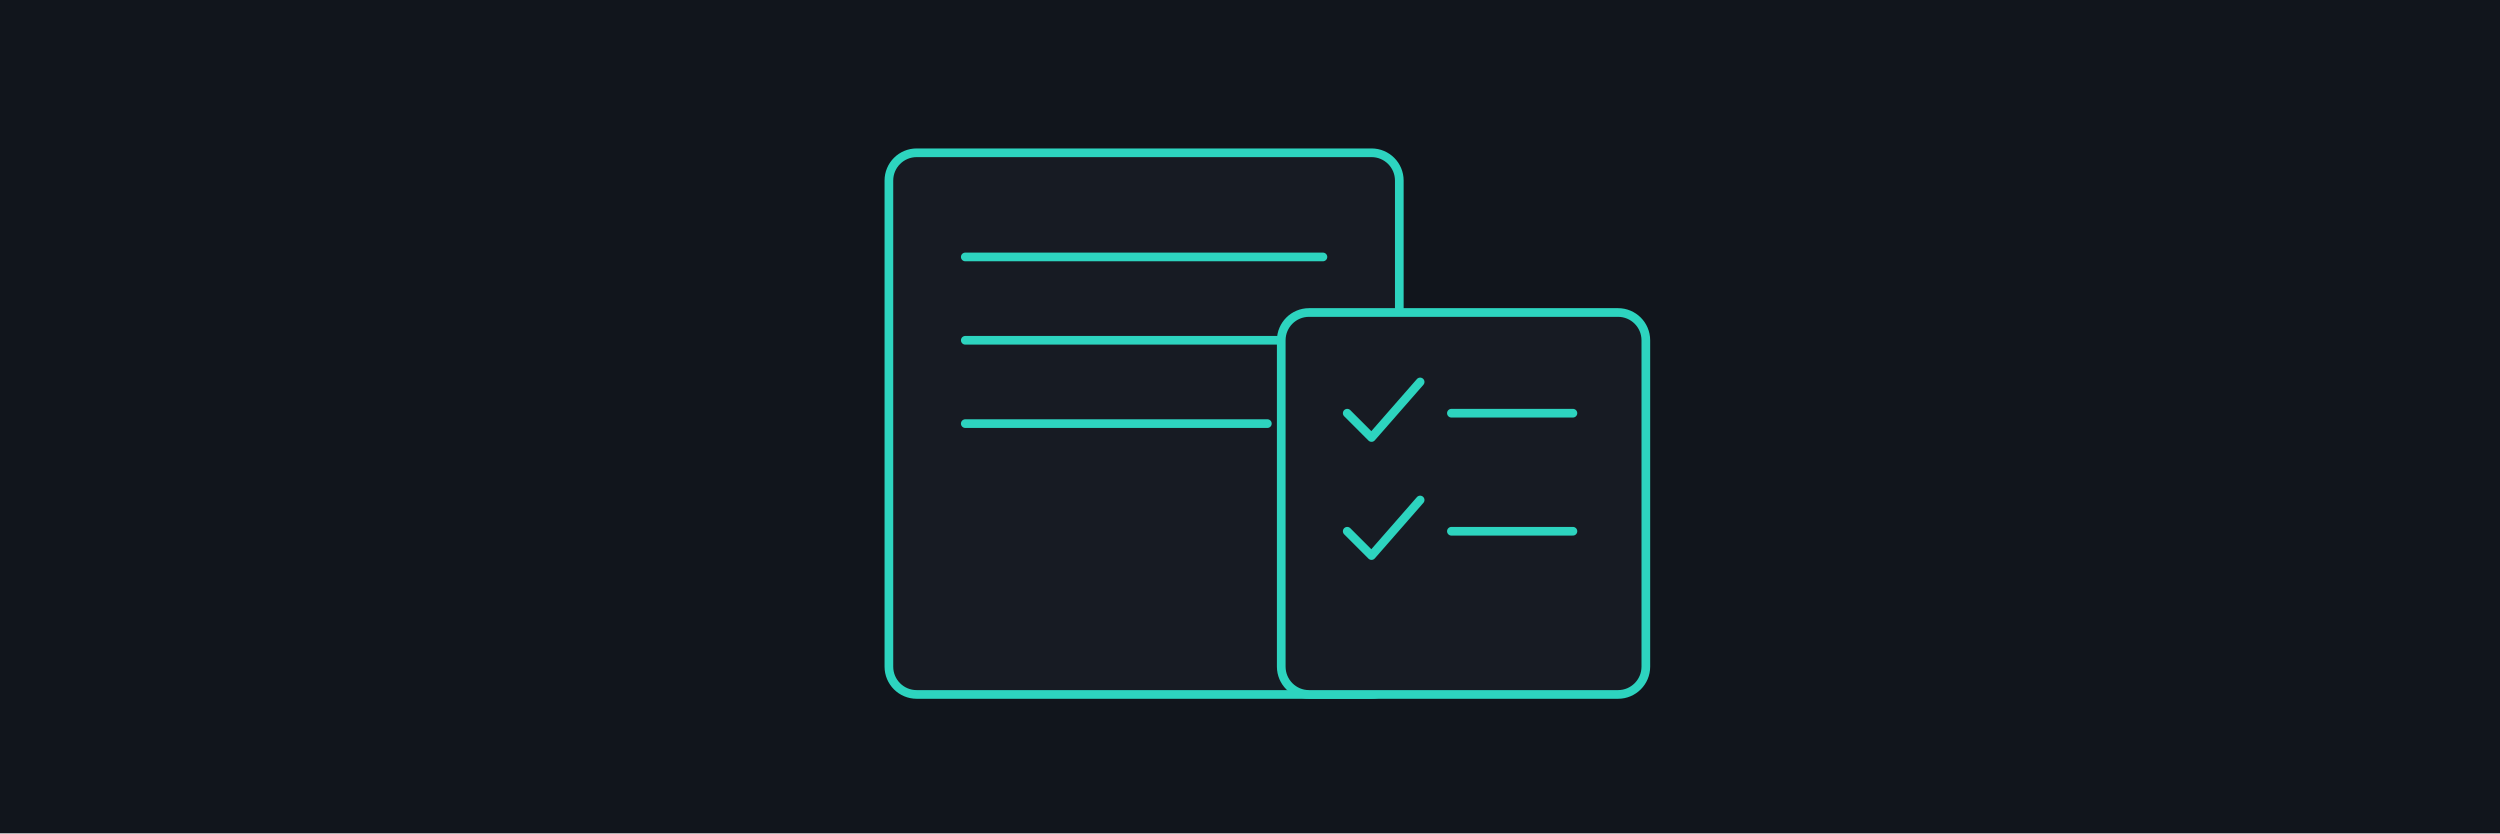
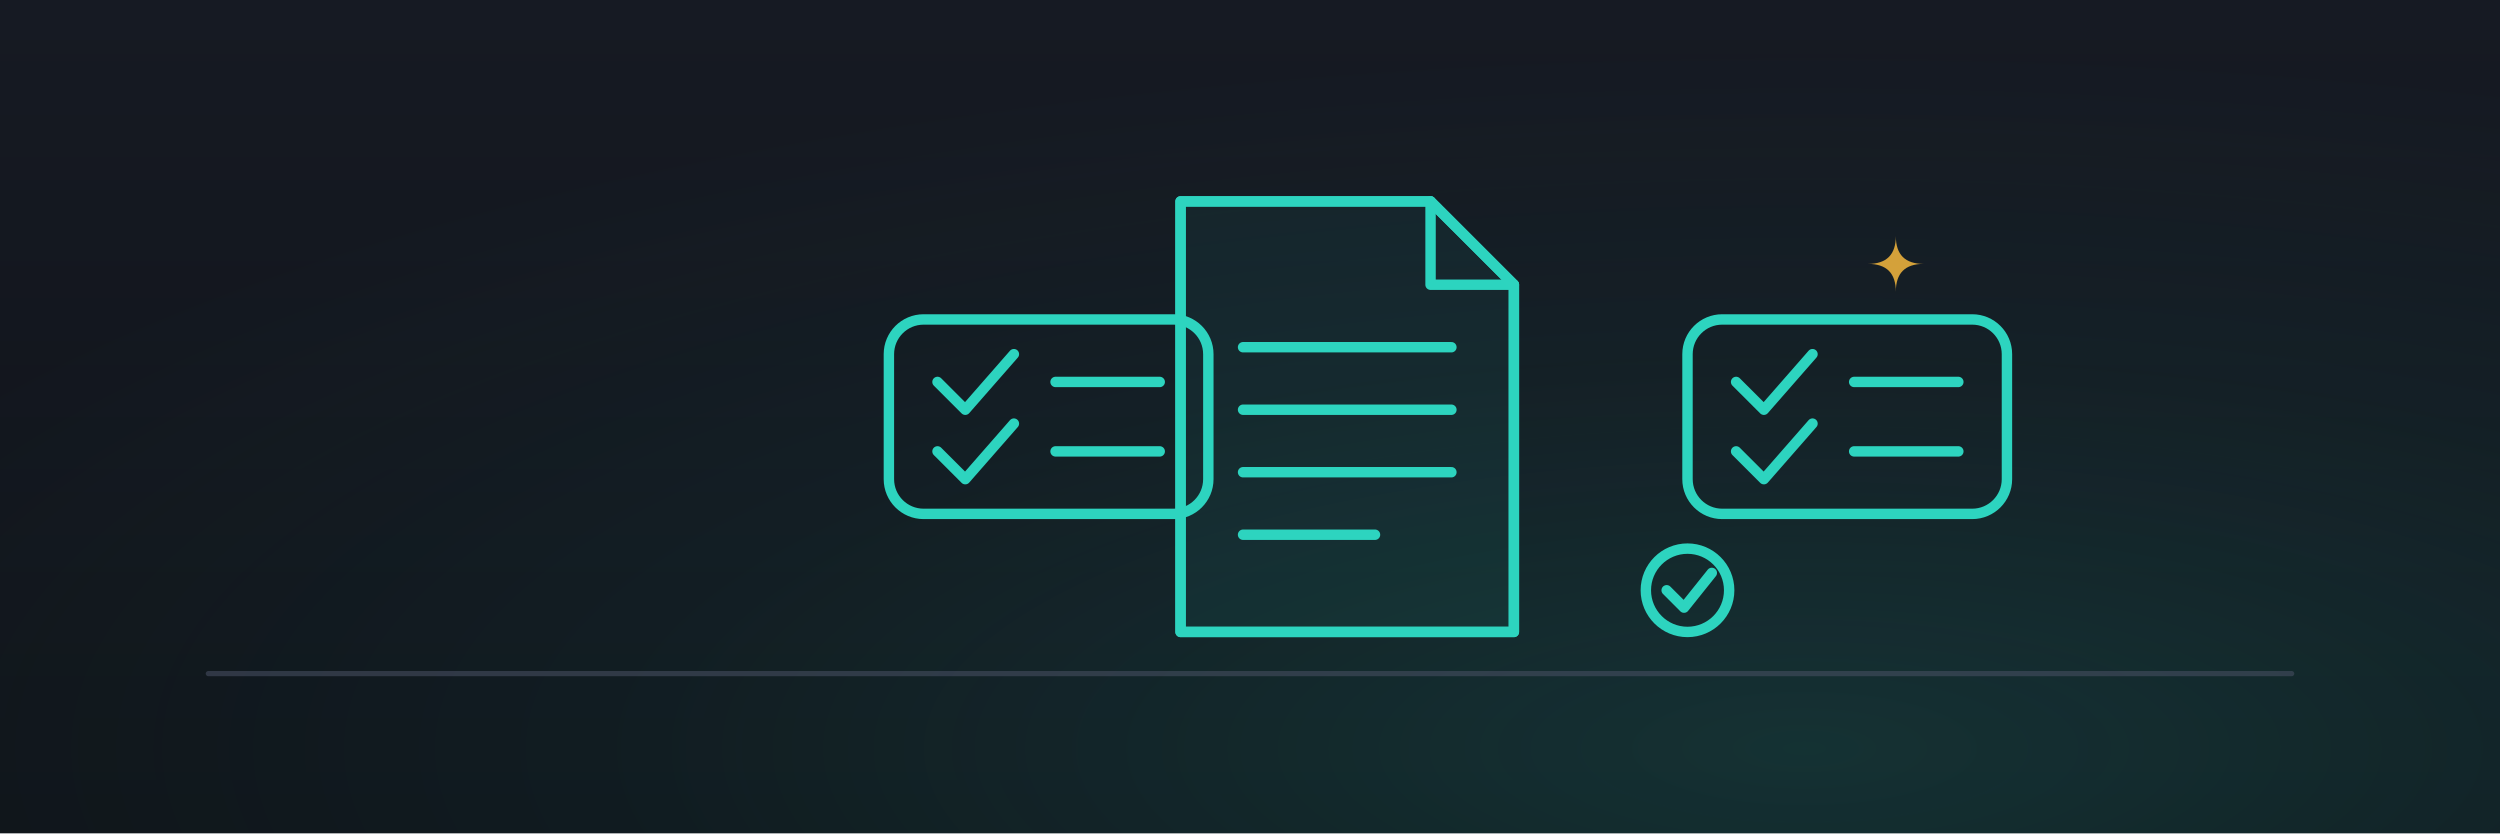
- <svg xmlns="http://www.w3.org/2000/svg" width="720" height="240" viewBox="0 0 720 240" role="img" aria-labelledby="title">
-   <rect width="720" height="240" fill="#11151C" />
-   <g color="#2DD4BF" fill="none" stroke="currentColor" stroke-width="2.5" stroke-linecap="round" stroke-linejoin="round">
-     <rect x="256" y="44" width="147" height="156" rx="8" fill="#171B23" stroke="currentColor" />
-     <path d="M278 74h103m-103 24h103m-103 24h87" fill="none" stroke="currentColor" />
-     <rect x="369" y="90" width="105" height="110" rx="8" fill="#171B23" stroke="currentColor" />
-     <path d="m388 119 7 7 14-16" fill="none" stroke="currentColor" />
-     <path d="M418 119h35" fill="none" stroke="currentColor" />
-     <path d="m388 153 7 7 14-16" fill="none" stroke="currentColor" />
-     <path d="M418 153h35" fill="none" stroke="currentColor" />
+ <svg xmlns="http://www.w3.org/2000/svg" width="720" height="240" viewBox="0 0 720 240" role="img">
+   <defs>
+     <linearGradient id="bg" x1="0" y1="0" x2="0" y2="1">
+       <stop offset="0" stop-color="#161A23" />
+       <stop offset="1" stop-color="#0F1218" />
+     </linearGradient>
+     <radialGradient id="g-2DD4BF" cx="0.72" cy="0.9" r="0.85">
+       <stop offset="0" stop-color="#2DD4BF" stop-opacity="0.16" />
+       <stop offset="0.55" stop-color="#2DD4BF" stop-opacity="0.05" />
+       <stop offset="1" stop-color="#2DD4BF" stop-opacity="0" />
+     </radialGradient>
+   </defs>
+   <rect width="720" height="240" fill="url(#bg)" />
+   <rect width="720" height="240" fill="url(#g-2DD4BF)" />
+   <path d="M60 194 H 660" stroke="#4A5164" stroke-opacity="0.55" stroke-width="1.5" stroke-linecap="round" />
+   <g fill="none" stroke="#2DD4BF" stroke-width="3" stroke-linecap="round" stroke-linejoin="round">
+     <g fill="none" stroke="#2DD4BF" stroke-width="3" stroke-opacity="1.0" stroke-linecap="round" stroke-linejoin="round">
+       <path d="M 340 58 L 412 58 L 436 82 L 436 182 L 340 182 Z" />
+       <path d="M 412 58 L 412 82 L 436 82" />
+       <path d="M 340 58 L 412 58 L 436 82 L 436 182 L 340 182 Z" fill="#2DD4BF" fill-opacity="0.06" />
+       <line x1="358" y1="100" x2="418" y2="100" />
+       <line x1="358" y1="118" x2="418" y2="118" />
+       <line x1="358" y1="136" x2="418" y2="136" />
+       <line x1="358" y1="154" x2="396" y2="154" />
+       <rect x="256" y="92" width="92" height="56" rx="10" />
+       <path d="M 270 110 L 278 118 L 292 102" />
+       <line x1="304" y1="110" x2="334" y2="110" />
+       <path d="M 270 130 L 278 138 L 292 122" />
+       <line x1="304" y1="130" x2="334" y2="130" />
+       <rect x="486" y="92" width="92" height="56" rx="10" />
+       <path d="M 500 110 L 508 118 L 522 102" />
+       <line x1="534" y1="110" x2="564" y2="110" />
+       <path d="M 500 130 L 508 138 L 522 122" />
+       <line x1="534" y1="130" x2="564" y2="130" />
+       <circle cx="486" cy="170" r="12" />
+       <path d="M 480 170 L 485 175 L 493 165" />
+     </g>
  </g>
+   <path d="M 546 68 Q 546 76 554 76 Q 546 76 546 84 Q 546 76 538 76 Q 546 76 546 68" fill="#F5B83D" fill-opacity="0.85" stroke="none" />
</svg>
